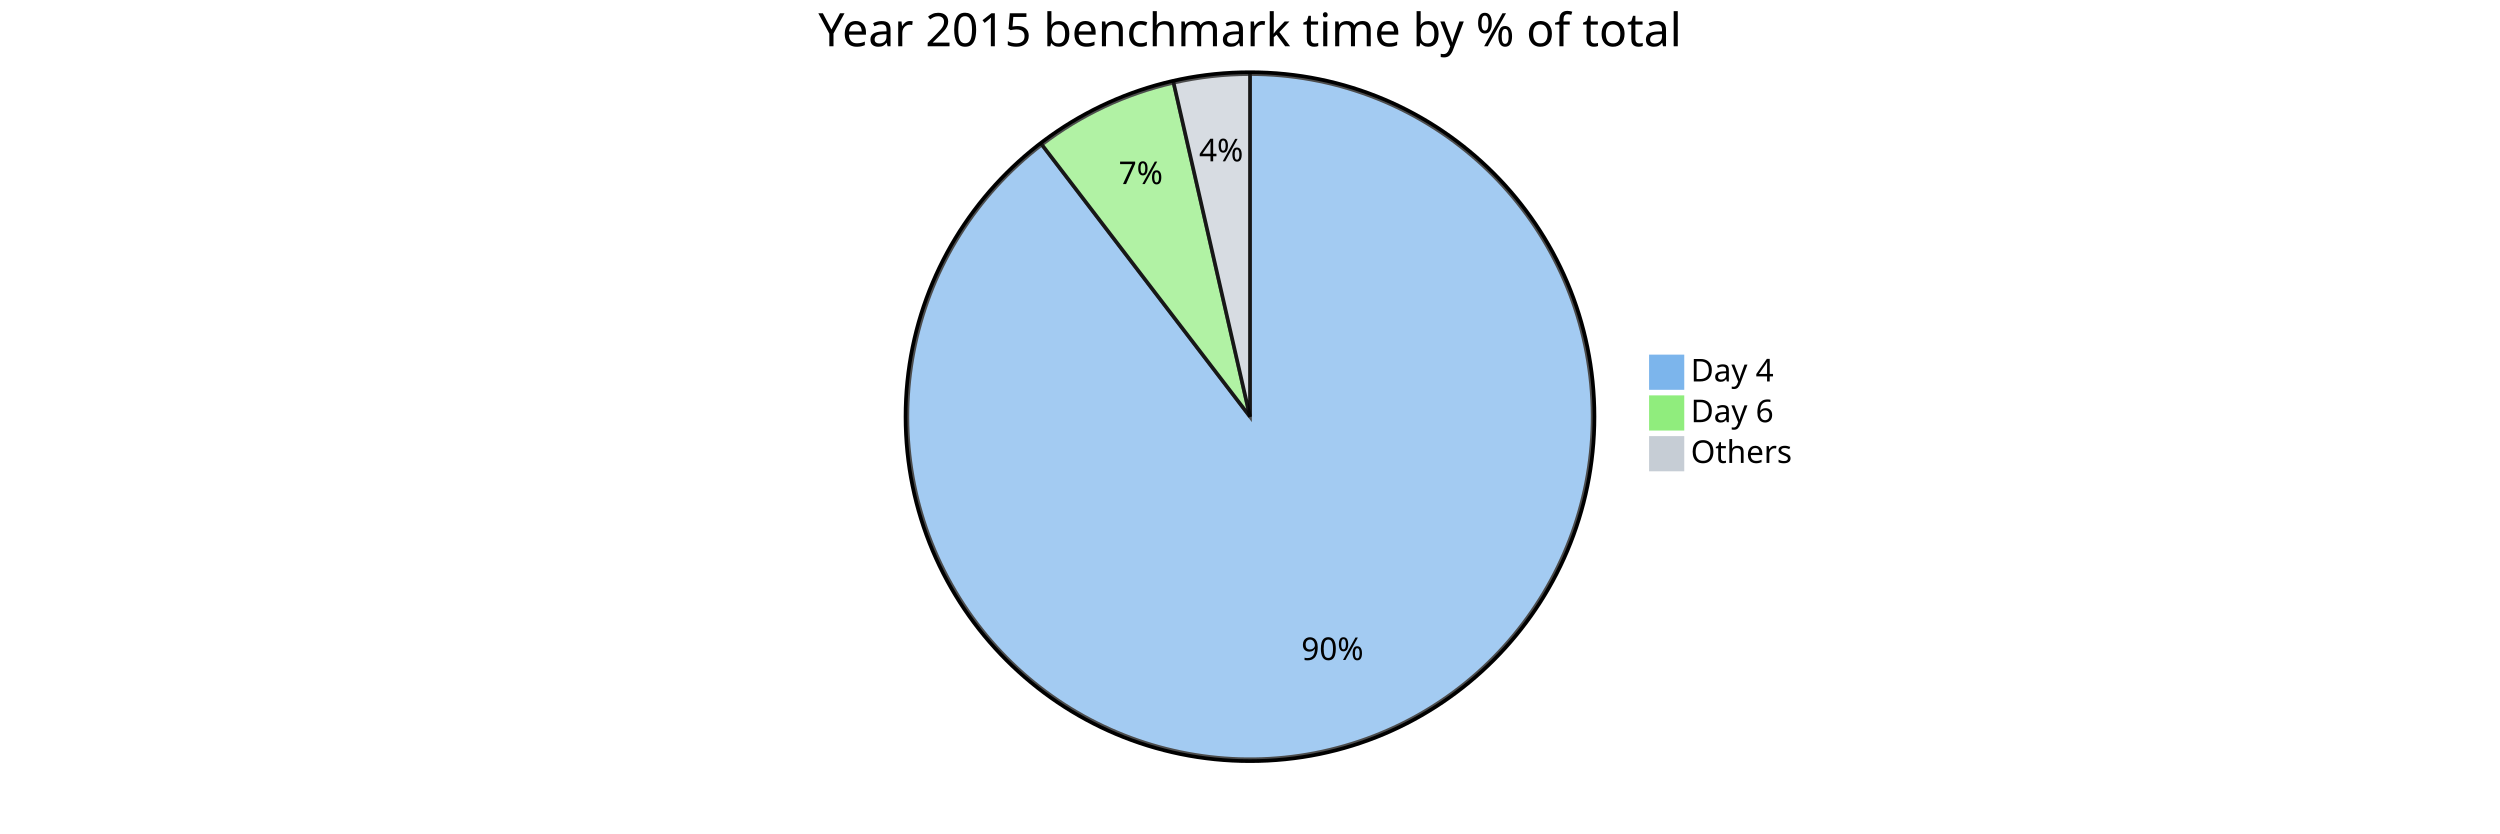
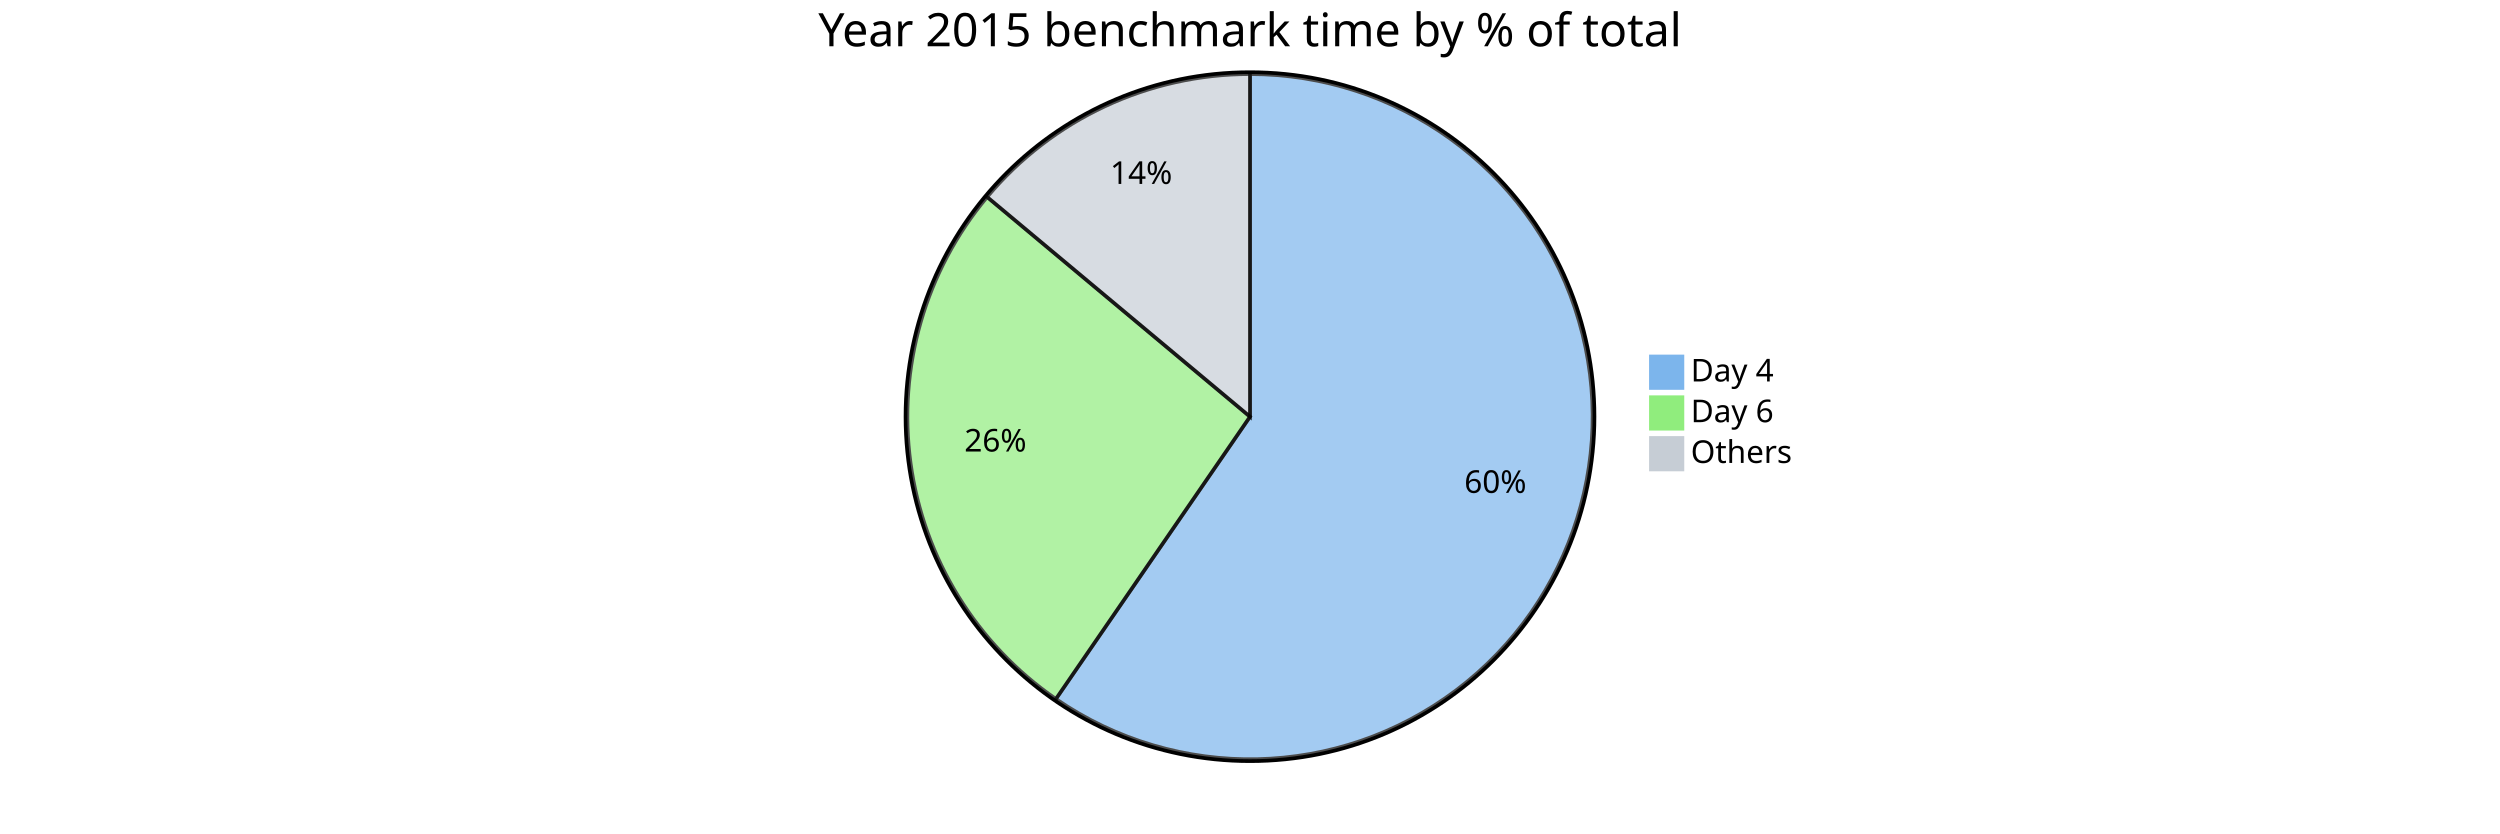
<svg xmlns="http://www.w3.org/2000/svg" viewBox="0 0 1350 450" preserveAspectRatio="xMidYMin">
  <style>
		text {font-family:sans-serif;font-size:17px;}
		.pieOuterCircle {stroke:black;stroke-width:2px;fill:none;}
		.pieCircle {stroke:black;stroke-width:2px;opacity:0.7;}
		.slice {text-anchor:middle;}
		.pieTitleText {text-anchor:middle;font-size:25px;}
	</style>
  <g transform="translate(675,225)">
    <circle class="pieOuterCircle" cx="0" cy="0" r="186" />
-     <path class="pieCircle" d="M0,-185A185,185,0,1,1,-112.424,-146.921L0,0Z" fill="#7cb5ec" />
-     <path class="pieCircle" d="M-112.424,-146.921A185,185,0,0,1,-41.271,-180.338L0,0Z" fill="#90ed7d" />
-     <path class="pieCircle" d="M-41.271,-180.338A185,185,0,0,1,0,-185L0,0Z" fill="#c6cdd5" />
-     <text class="slice" transform="translate(44.51161,131.4164)">90%</text>
-     <text class="slice" transform="translate(-58.98209,-125.5893)">7%</text>
-     <text class="slice" transform="translate(-15.57501,-137.8731)">4%</text>
+     <path class="pieCircle" d="M0,-185A185,185,0,1,1,-104.816,152.442L0,0Z" fill="#7cb5ec" />
+     <path class="pieCircle" d="M-104.816,152.442A185,185,0,0,1,-141.953,-118.635L0,0Z" fill="#90ed7d" />
+     <path class="pieCircle" d="M-141.953,-118.635A185,185,0,0,1,0,-185L0,0Z" fill="#c6cdd5" />
+     <text class="slice" style="text-anchor: middle;" transform="translate(132.5048,41.15858)">60%</text>
+     <text class="slice" style="text-anchor: middle;" transform="translate(-137.466,18.83245)">26%</text>
+     <text class="slice" style="text-anchor: middle;" transform="translate(-58.76249,-125.6922)">14%</text>
    <text class="pieTitleText" x="0" y="-200">Year 2015 benchmark time by % of total</text>
    <g transform="translate(216,-33)">
      <rect height="18" style="fill: rgb(124, 181, 236); stroke: rgb(124, 181, 236);" width="18" />
      <text x="22" y="14">Day 4</text>
    </g>
    <g transform="translate(216,-11)">
      <rect height="18" style="fill: rgb(144, 237, 125); stroke: rgb(144, 237, 125);" width="18" />
      <text x="22" y="14">Day 6</text>
    </g>
    <g transform="translate(216,11)">
      <rect height="18" style="fill: rgb(198, 205, 213); stroke: rgb(198, 205, 213);" width="18" />
      <text x="22" y="14">Others</text>
    </g>
  </g>
</svg>
